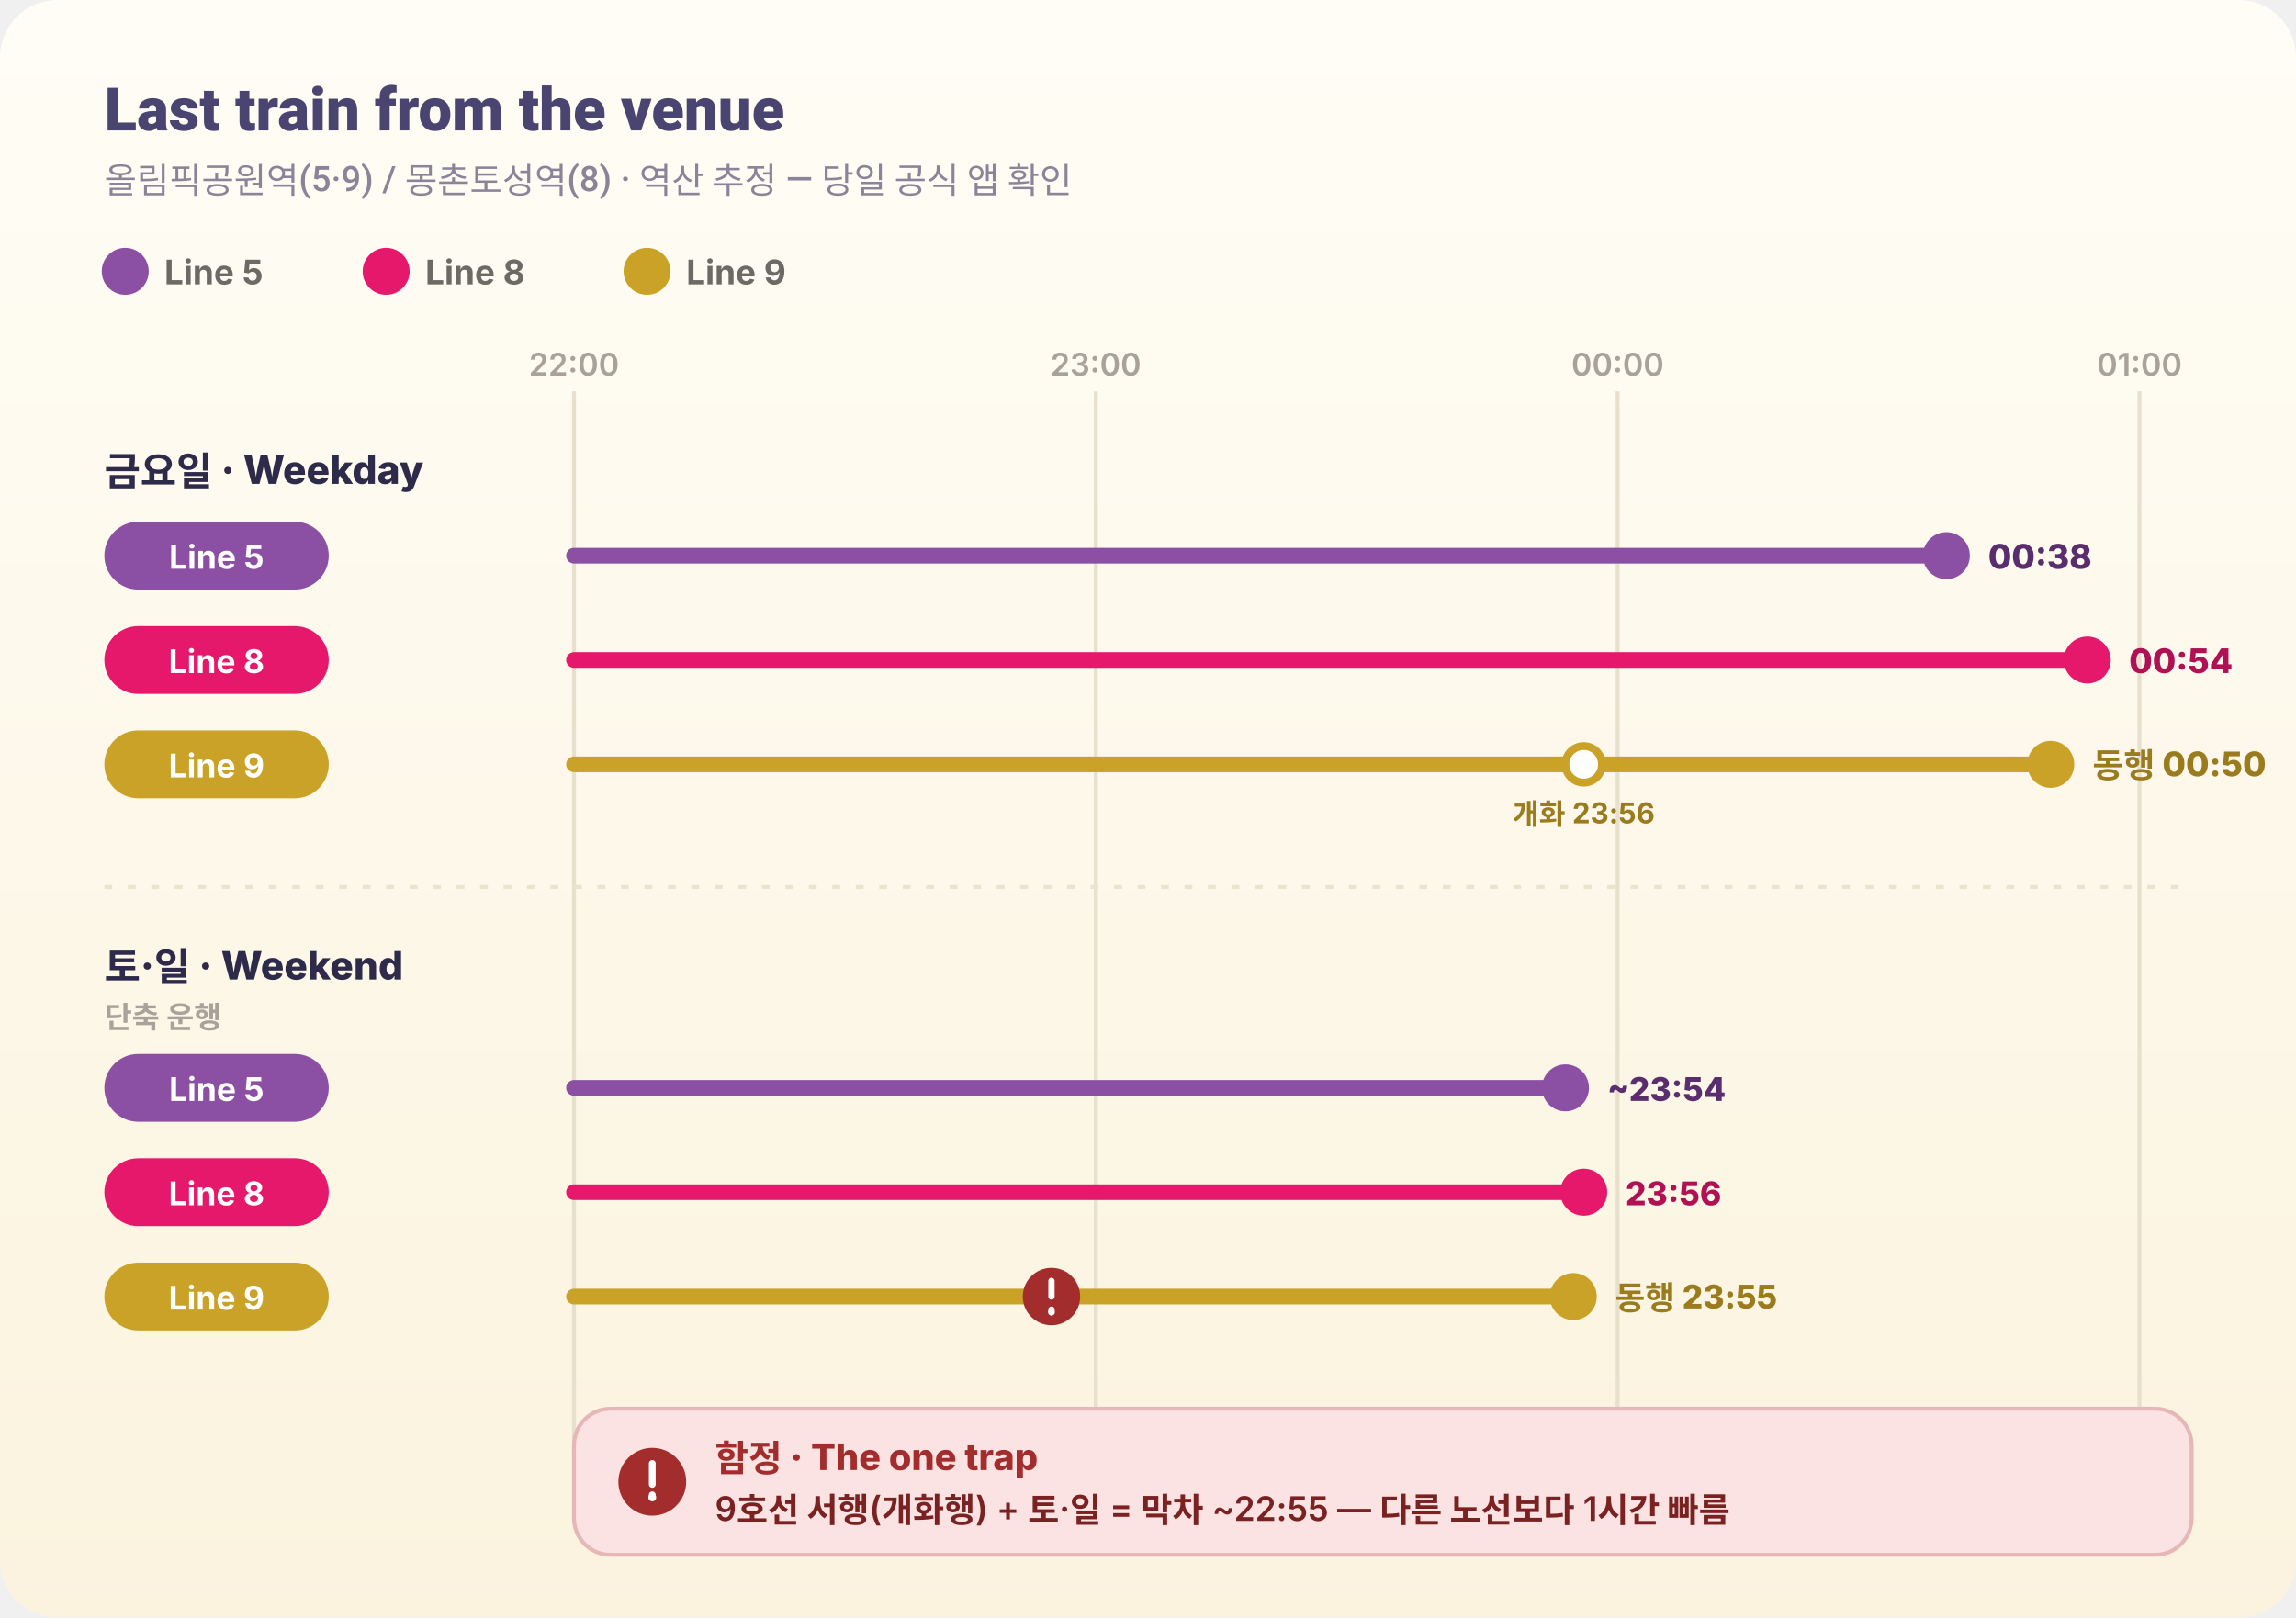
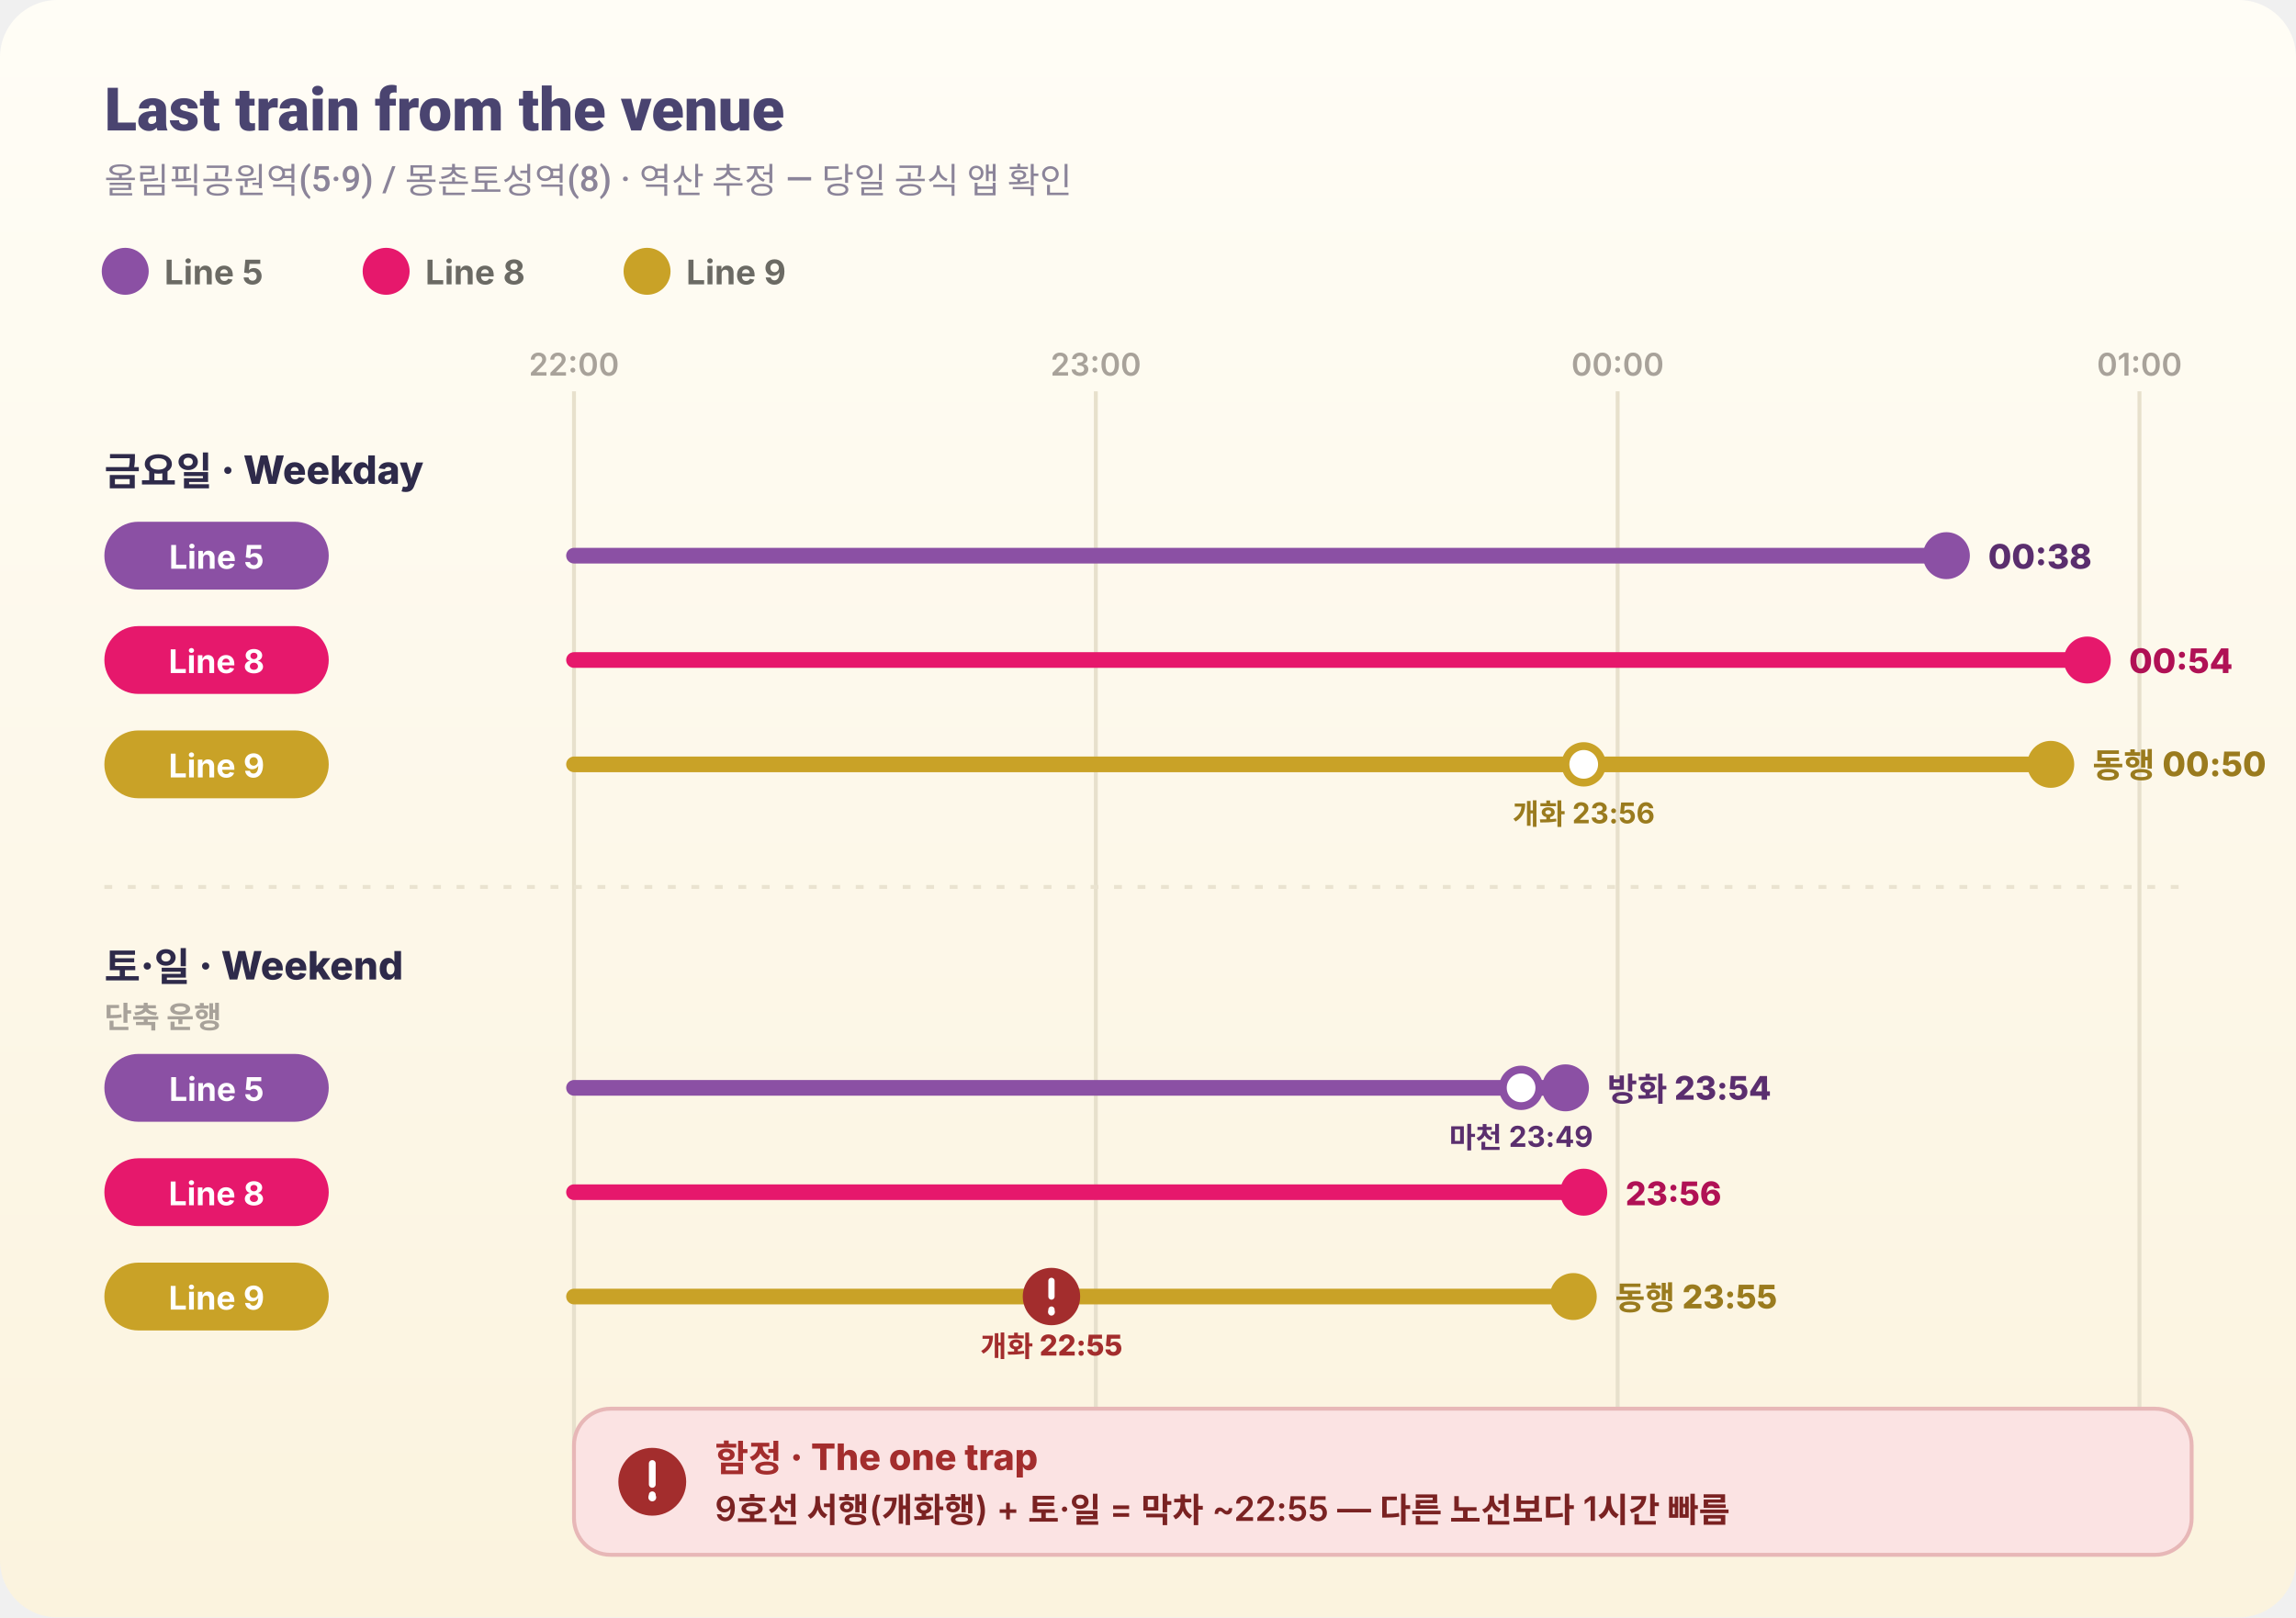
<svg xmlns="http://www.w3.org/2000/svg" viewBox="0 0 880 620" width="880" height="620" role="img" aria-label="Last train timeline from the venue, weekday vs weekend">
  <defs>
    <linearGradient id="lt-bg" x1="0" y1="0" x2="0" y2="1">
      <stop offset="0" stop-color="#FFFDF6" />
      <stop offset="1" stop-color="#FBF3DE" />
    </linearGradient>
    <filter id="lt-sh" x="-30%" y="-30%" width="160%" height="160%">
      <feDropShadow dx="0" dy="2" stdDeviation="4" flood-color="#4A4470" flood-opacity="0.14" />
    </filter>
  </defs>
  <rect x="0" y="0" width="880" height="620" rx="22" fill="url(#lt-bg)" />
  <text x="40" y="50" font-family="-apple-system,'Apple SD Gothic Neo','Segoe UI',Roboto,sans-serif" font-size="23" font-weight="800" fill="#4A4470">Last train from the venue</text>
  <text x="40" y="74" font-family="-apple-system,'Segoe UI',Roboto,sans-serif" font-size="13.5" font-weight="500" fill="#8B8499">올림픽공원역(5·9) / 몽촌토성역(8) · 역산 추정 — 당일 공식 앱 확인</text>
  <g font-family="-apple-system,sans-serif" font-size="13" font-weight="700">
    <circle cx="48" cy="104" r="9" fill="#8B50A4" />
    <text x="63" y="109" fill="#6B6A64">Line 5</text>
    <circle cx="148" cy="104" r="9" fill="#E6186C" />
    <text x="163" y="109" fill="#6B6A64">Line 8</text>
    <circle cx="248" cy="104" r="9" fill="#C9A227" />
    <text x="263" y="109" fill="#6B6A64">Line 9</text>
  </g>
  <g font-family="-apple-system,sans-serif" font-size="12" font-weight="600" fill="#A8A29A">
    <line x1="220" y1="150" x2="220" y2="560" stroke="#E7E0CC" stroke-width="1.5" />
    <line x1="420" y1="150" x2="420" y2="560" stroke="#E7E0CC" stroke-width="1.5" />
    <line x1="620" y1="150" x2="620" y2="560" stroke="#E7E0CC" stroke-width="1.5" />
    <line x1="820" y1="150" x2="820" y2="560" stroke="#E7E0CC" stroke-width="1.5" />
    <text x="220" y="144" text-anchor="middle">22:00</text>
    <text x="420" y="144" text-anchor="middle">23:00</text>
    <text x="620" y="144" text-anchor="middle">00:00</text>
    <text x="820" y="144" text-anchor="middle">01:00</text>
  </g>
  <text x="40" y="186" font-family="-apple-system,sans-serif" font-size="15" font-weight="800" fill="#2E2A4A">금요일 · Weekday</text>
  <g font-family="-apple-system,sans-serif">
    <rect x="40" y="200" width="86" height="26" rx="13" fill="#8B50A4" />
    <text x="83" y="218" text-anchor="middle" font-size="12.5" font-weight="700" fill="#fff">Line 5</text>
    <line x1="220" y1="213" x2="746" y2="213" stroke="#8B50A4" stroke-width="6" stroke-linecap="round" />
    <circle cx="746" cy="213" r="9" fill="#8B50A4" />
    <text x="762" y="218" font-size="13" font-weight="800" fill="#5A2E6E">00:38</text>
  </g>
  <g font-family="-apple-system,sans-serif">
    <rect x="40" y="240" width="86" height="26" rx="13" fill="#E6186C" />
    <text x="83" y="258" text-anchor="middle" font-size="12.5" font-weight="700" fill="#fff">Line 8</text>
    <line x1="220" y1="253" x2="800" y2="253" stroke="#E6186C" stroke-width="6" stroke-linecap="round" />
    <circle cx="800" cy="253" r="9" fill="#E6186C" />
    <text x="816" y="258" font-size="13" font-weight="800" fill="#B01155">00:54</text>
  </g>
  <g font-family="-apple-system,sans-serif">
    <rect x="40" y="280" width="86" height="26" rx="13" fill="#C9A227" />
    <text x="83" y="298" text-anchor="middle" font-size="12.5" font-weight="700" fill="#fff">Line 9</text>
    <line x1="220" y1="293" x2="786" y2="293" stroke="#C9A227" stroke-width="6" stroke-linecap="round" />
    <circle cx="607" cy="293" r="7" fill="#fff" stroke="#C9A227" stroke-width="3" />
    <text x="607" y="316" text-anchor="middle" font-size="11" font-weight="700" fill="#9A7B1E">개화 23:56</text>
    <circle cx="786" cy="293" r="9" fill="#C9A227" />
    <text x="802" y="298" font-size="13" font-weight="800" fill="#9A7B1E">동행 00:50</text>
  </g>
  <line x1="40" y1="340" x2="840" y2="340" stroke="#EAE3D0" stroke-width="1.5" stroke-dasharray="3 6" />
  <text x="40" y="376" font-family="-apple-system,sans-serif" font-size="15" font-weight="800" fill="#2E2A4A">토·일 · Weekend</text>
  <text x="40" y="394" font-family="-apple-system,sans-serif" font-size="11.5" font-weight="600" fill="#A8A29A">단축 운행</text>
  <g font-family="-apple-system,sans-serif">
    <rect x="40" y="404" width="86" height="26" rx="13" fill="#8B50A4" />
    <text x="83" y="422" text-anchor="middle" font-size="12.5" font-weight="700" fill="#fff">Line 5</text>
    <line x1="220" y1="417" x2="600" y2="417" stroke="#8B50A4" stroke-width="6" stroke-linecap="round" />
+     <circle cx="583" cy="417" r="7" fill="#fff" stroke="#8B50A4" stroke-width="3" />
+     <text x="583" y="440" text-anchor="middle" font-size="11" font-weight="700" fill="#5A2E6E">마천 23:49</text>
    <circle cx="600" cy="417" r="9" fill="#8B50A4" />
-     <text x="616" y="422" font-size="12.5" font-weight="800" fill="#5A2E6E">~23:54</text>
+     <text x="616" y="422" font-size="12.5" font-weight="800" fill="#5A2E6E">방화 23:54</text>
  </g>
  <g font-family="-apple-system,sans-serif">
    <rect x="40" y="444" width="86" height="26" rx="13" fill="#E6186C" />
    <text x="83" y="462" text-anchor="middle" font-size="12.5" font-weight="700" fill="#fff">Line 8</text>
    <line x1="220" y1="457" x2="607" y2="457" stroke="#E6186C" stroke-width="6" stroke-linecap="round" />
    <circle cx="607" cy="457" r="9" fill="#E6186C" />
    <text x="623" y="462" font-size="12.5" font-weight="800" fill="#B01155">23:56</text>
  </g>
  <g font-family="-apple-system,sans-serif">
    <rect x="40" y="484" width="86" height="26" rx="13" fill="#C9A227" />
    <text x="83" y="502" text-anchor="middle" font-size="12.5" font-weight="700" fill="#fff">Line 9</text>
    <line x1="220" y1="497" x2="603" y2="497" stroke="#C9A227" stroke-width="6" stroke-linecap="round" />
    <circle cx="603" cy="497" r="9" fill="#C9A227" />
    <text x="619" y="502" font-size="12.5" font-weight="800" fill="#9A7B1E">동행 23:55</text>
    <circle cx="403" cy="497" r="11" fill="#A32D2D" />
    <path d="M403 491 v6 M403 502 v0.5" stroke="#fff" stroke-width="2.4" stroke-linecap="round" />
    <circle cx="403" cy="503" r="1.3" fill="#fff" />
+     <text x="403" y="520" text-anchor="middle" font-size="11" font-weight="800" fill="#A32D2D">개화 22:55</text>
  </g>
  <g transform="translate(220,540)">
    <rect x="0" y="0" width="620" height="56" rx="14" fill="#FBE3E3" stroke="#E7B7B7" stroke-width="1.5" />
    <circle cx="30" cy="28" r="13" fill="#A32D2D" />
    <path d="M30 21 v8 M30 33 v0.5" stroke="#fff" stroke-width="2.6" stroke-linecap="round" />
    <circle cx="30" cy="34" r="1.5" fill="#fff" />
    <text x="54" y="24" font-family="-apple-system,sans-serif" font-size="14" font-weight="800" fill="#A32D2D">함정 · The one trap</text>
    <text x="54" y="43" font-family="-apple-system,sans-serif" font-size="13" font-weight="600" fill="#7A2222">9호선 서행(개화행) + 토·일 = 막차 ~22:55 — 다른 노선보다 1시간 빠름</text>
  </g>
</svg>
